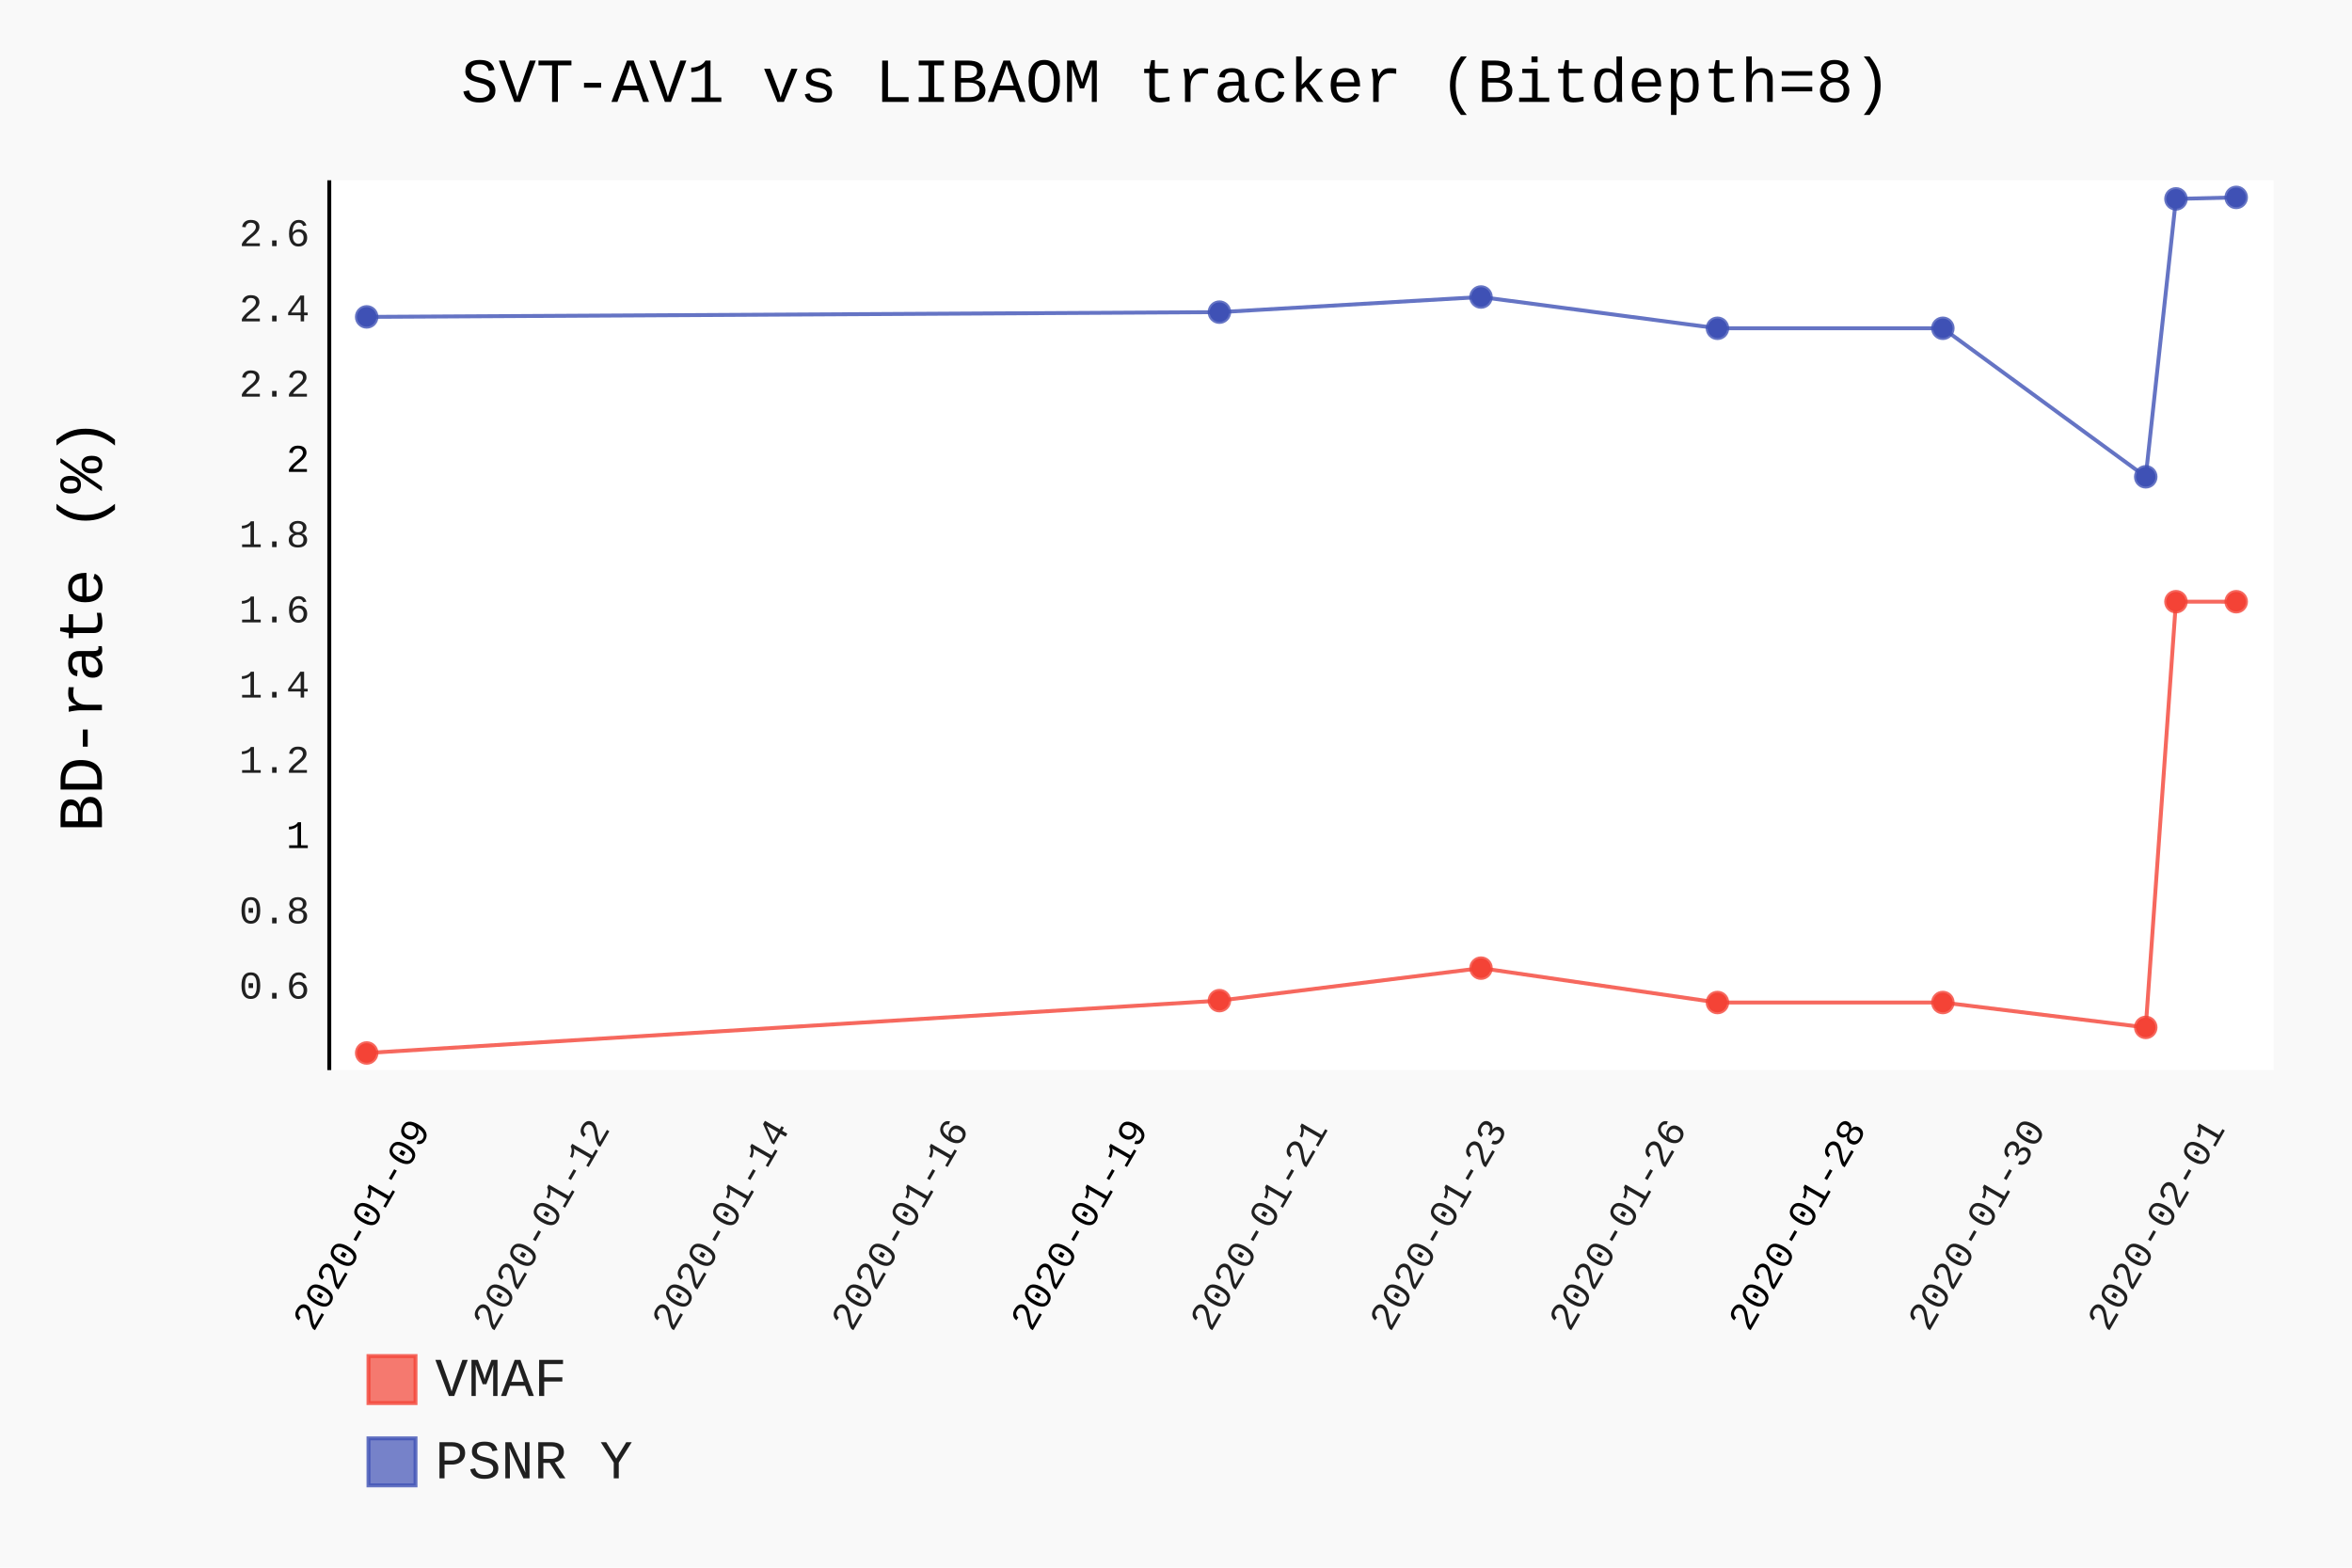
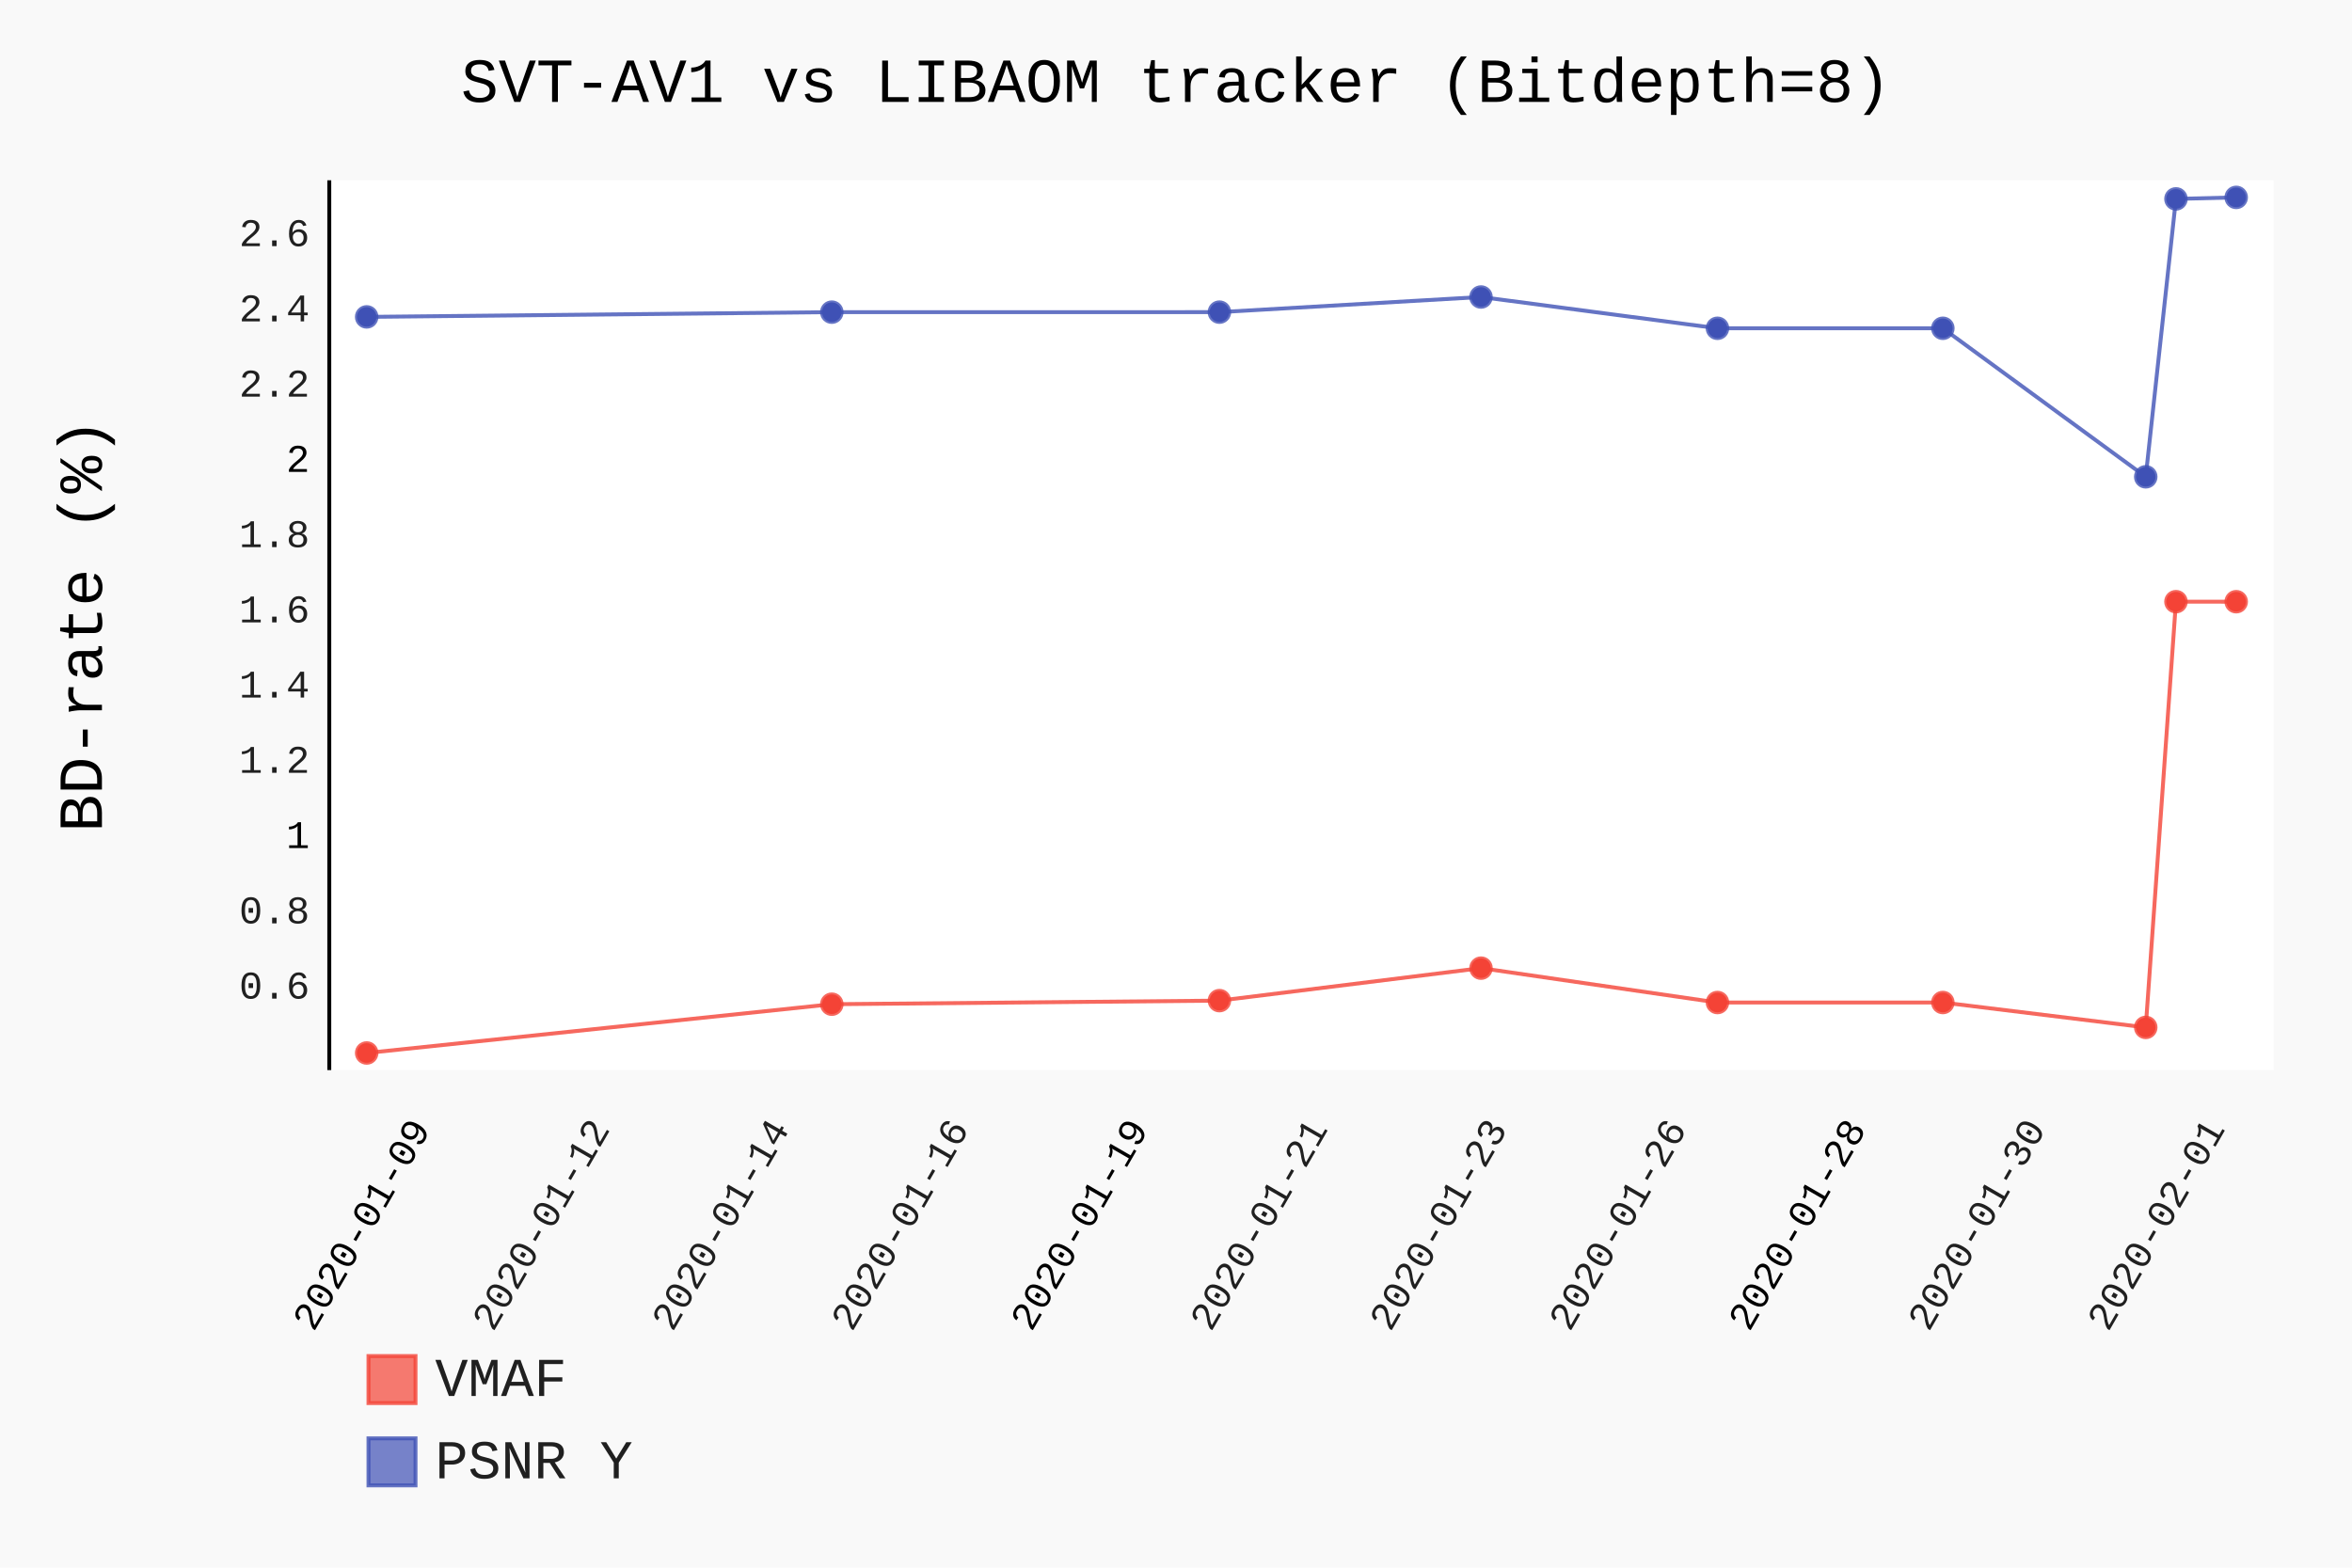
- <svg xmlns="http://www.w3.org/2000/svg" class="pygal-chart" id="chart-0b62ea5c-dd11-44d4-9ec1-9c880e2025b2" viewBox="0 0 600 400">
+ <svg xmlns="http://www.w3.org/2000/svg" class="pygal-chart" id="chart-658aa5d4-ff4e-437f-906b-da7fda64e968" viewBox="0 0 600 400">
  <defs>
-     <style type="text/css">#chart-0b62ea5c-dd11-44d4-9ec1-9c880e2025b2{-webkit-user-select:none;-webkit-font-smoothing:antialiased;font-family:Consolas,"Liberation Mono",Menlo,Courier,monospace}#chart-0b62ea5c-dd11-44d4-9ec1-9c880e2025b2 .title{font-family:Consolas,"Liberation Mono",Menlo,Courier,monospace;font-size:16px}#chart-0b62ea5c-dd11-44d4-9ec1-9c880e2025b2 .legends .legend text{font-family:Consolas,"Liberation Mono",Menlo,Courier,monospace;font-size:14px}#chart-0b62ea5c-dd11-44d4-9ec1-9c880e2025b2 .axis text{font-family:Consolas,"Liberation Mono",Menlo,Courier,monospace;font-size:10px}#chart-0b62ea5c-dd11-44d4-9ec1-9c880e2025b2 .axis text.major{font-family:Consolas,"Liberation Mono",Menlo,Courier,monospace;font-size:10px}#chart-0b62ea5c-dd11-44d4-9ec1-9c880e2025b2 .text-overlay text.value{font-family:Consolas,"Liberation Mono",Menlo,Courier,monospace;font-size:16px}#chart-0b62ea5c-dd11-44d4-9ec1-9c880e2025b2 .text-overlay text.label{font-family:Consolas,"Liberation Mono",Menlo,Courier,monospace;font-size:10px}#chart-0b62ea5c-dd11-44d4-9ec1-9c880e2025b2 .tooltip{font-family:Consolas,"Liberation Mono",Menlo,Courier,monospace;font-size:14px}#chart-0b62ea5c-dd11-44d4-9ec1-9c880e2025b2 text.no_data{font-family:Consolas,"Liberation Mono",Menlo,Courier,monospace;font-size:64px}
- #chart-0b62ea5c-dd11-44d4-9ec1-9c880e2025b2{background-color:rgba(249,249,249,1)}#chart-0b62ea5c-dd11-44d4-9ec1-9c880e2025b2 path,#chart-0b62ea5c-dd11-44d4-9ec1-9c880e2025b2 line,#chart-0b62ea5c-dd11-44d4-9ec1-9c880e2025b2 rect,#chart-0b62ea5c-dd11-44d4-9ec1-9c880e2025b2 circle{-webkit-transition:150ms;-moz-transition:150ms;transition:150ms}#chart-0b62ea5c-dd11-44d4-9ec1-9c880e2025b2 .graph &gt; .background{fill:rgba(249,249,249,1)}#chart-0b62ea5c-dd11-44d4-9ec1-9c880e2025b2 .plot &gt; .background{fill:rgba(255,255,255,1)}#chart-0b62ea5c-dd11-44d4-9ec1-9c880e2025b2 .graph{fill:rgba(0,0,0,.87)}#chart-0b62ea5c-dd11-44d4-9ec1-9c880e2025b2 text.no_data{fill:rgba(0,0,0,1)}#chart-0b62ea5c-dd11-44d4-9ec1-9c880e2025b2 .title{fill:rgba(0,0,0,1)}#chart-0b62ea5c-dd11-44d4-9ec1-9c880e2025b2 .legends .legend text{fill:rgba(0,0,0,.87)}#chart-0b62ea5c-dd11-44d4-9ec1-9c880e2025b2 .legends .legend:hover text{fill:rgba(0,0,0,1)}#chart-0b62ea5c-dd11-44d4-9ec1-9c880e2025b2 .axis .line{stroke:rgba(0,0,0,1)}#chart-0b62ea5c-dd11-44d4-9ec1-9c880e2025b2 .axis .guide.line{stroke:rgba(0,0,0,.54)}#chart-0b62ea5c-dd11-44d4-9ec1-9c880e2025b2 .axis .major.line{stroke:rgba(0,0,0,.87)}#chart-0b62ea5c-dd11-44d4-9ec1-9c880e2025b2 .axis text.major{fill:rgba(0,0,0,1)}#chart-0b62ea5c-dd11-44d4-9ec1-9c880e2025b2 .axis.y .guides:hover .guide.line,#chart-0b62ea5c-dd11-44d4-9ec1-9c880e2025b2 .line-graph .axis.x .guides:hover .guide.line,#chart-0b62ea5c-dd11-44d4-9ec1-9c880e2025b2 .stackedline-graph .axis.x .guides:hover .guide.line,#chart-0b62ea5c-dd11-44d4-9ec1-9c880e2025b2 .xy-graph .axis.x .guides:hover .guide.line{stroke:rgba(0,0,0,1)}#chart-0b62ea5c-dd11-44d4-9ec1-9c880e2025b2 .axis .guides:hover text{fill:rgba(0,0,0,1)}#chart-0b62ea5c-dd11-44d4-9ec1-9c880e2025b2 .reactive{fill-opacity:.7;stroke-opacity:.8}#chart-0b62ea5c-dd11-44d4-9ec1-9c880e2025b2 .ci{stroke:rgba(0,0,0,.87)}#chart-0b62ea5c-dd11-44d4-9ec1-9c880e2025b2 .reactive.active,#chart-0b62ea5c-dd11-44d4-9ec1-9c880e2025b2 .active .reactive{fill-opacity:.8;stroke-opacity:.9;stroke-width:4}#chart-0b62ea5c-dd11-44d4-9ec1-9c880e2025b2 .ci .reactive.active{stroke-width:1.5}#chart-0b62ea5c-dd11-44d4-9ec1-9c880e2025b2 .series text{fill:rgba(0,0,0,1)}#chart-0b62ea5c-dd11-44d4-9ec1-9c880e2025b2 .tooltip rect{fill:rgba(255,255,255,1);stroke:rgba(0,0,0,1);-webkit-transition:opacity 150ms;-moz-transition:opacity 150ms;transition:opacity 150ms}#chart-0b62ea5c-dd11-44d4-9ec1-9c880e2025b2 .tooltip .label{fill:rgba(0,0,0,.87)}#chart-0b62ea5c-dd11-44d4-9ec1-9c880e2025b2 .tooltip .label{fill:rgba(0,0,0,.87)}#chart-0b62ea5c-dd11-44d4-9ec1-9c880e2025b2 .tooltip .legend{font-size:.8em;fill:rgba(0,0,0,.54)}#chart-0b62ea5c-dd11-44d4-9ec1-9c880e2025b2 .tooltip .x_label{font-size:.6em;fill:rgba(0,0,0,1)}#chart-0b62ea5c-dd11-44d4-9ec1-9c880e2025b2 .tooltip .xlink{font-size:.5em;text-decoration:underline}#chart-0b62ea5c-dd11-44d4-9ec1-9c880e2025b2 .tooltip .value{font-size:1.5em}#chart-0b62ea5c-dd11-44d4-9ec1-9c880e2025b2 .bound{font-size:.5em}#chart-0b62ea5c-dd11-44d4-9ec1-9c880e2025b2 .max-value{font-size:.75em;fill:rgba(0,0,0,.54)}#chart-0b62ea5c-dd11-44d4-9ec1-9c880e2025b2 .map-element{fill:rgba(255,255,255,1);stroke:rgba(0,0,0,.54) !important}#chart-0b62ea5c-dd11-44d4-9ec1-9c880e2025b2 .map-element .reactive{fill-opacity:inherit;stroke-opacity:inherit}#chart-0b62ea5c-dd11-44d4-9ec1-9c880e2025b2 .color-0,#chart-0b62ea5c-dd11-44d4-9ec1-9c880e2025b2 .color-0 a:visited{stroke:#F44336;fill:#F44336}#chart-0b62ea5c-dd11-44d4-9ec1-9c880e2025b2 .color-1,#chart-0b62ea5c-dd11-44d4-9ec1-9c880e2025b2 .color-1 a:visited{stroke:#3F51B5;fill:#3F51B5}#chart-0b62ea5c-dd11-44d4-9ec1-9c880e2025b2 .text-overlay .color-0 text{fill:black}#chart-0b62ea5c-dd11-44d4-9ec1-9c880e2025b2 .text-overlay .color-1 text{fill:black}
- #chart-0b62ea5c-dd11-44d4-9ec1-9c880e2025b2 text.no_data{text-anchor:middle}#chart-0b62ea5c-dd11-44d4-9ec1-9c880e2025b2 .guide.line{fill:none}#chart-0b62ea5c-dd11-44d4-9ec1-9c880e2025b2 .centered{text-anchor:middle}#chart-0b62ea5c-dd11-44d4-9ec1-9c880e2025b2 .title{text-anchor:middle}#chart-0b62ea5c-dd11-44d4-9ec1-9c880e2025b2 .legends .legend text{fill-opacity:1}#chart-0b62ea5c-dd11-44d4-9ec1-9c880e2025b2 .axis.x text{text-anchor:middle}#chart-0b62ea5c-dd11-44d4-9ec1-9c880e2025b2 .axis.x:not(.web) text[transform]{text-anchor:start}#chart-0b62ea5c-dd11-44d4-9ec1-9c880e2025b2 .axis.x:not(.web) text[transform].backwards{text-anchor:end}#chart-0b62ea5c-dd11-44d4-9ec1-9c880e2025b2 .axis.y text{text-anchor:end}#chart-0b62ea5c-dd11-44d4-9ec1-9c880e2025b2 .axis.y text[transform].backwards{text-anchor:start}#chart-0b62ea5c-dd11-44d4-9ec1-9c880e2025b2 .axis.y2 text{text-anchor:start}#chart-0b62ea5c-dd11-44d4-9ec1-9c880e2025b2 .axis.y2 text[transform].backwards{text-anchor:end}#chart-0b62ea5c-dd11-44d4-9ec1-9c880e2025b2 .axis .guide.line{stroke-dasharray:4,4}#chart-0b62ea5c-dd11-44d4-9ec1-9c880e2025b2 .axis .major.guide.line{stroke-dasharray:6,6}#chart-0b62ea5c-dd11-44d4-9ec1-9c880e2025b2 .horizontal .axis.y .guide.line,#chart-0b62ea5c-dd11-44d4-9ec1-9c880e2025b2 .horizontal .axis.y2 .guide.line,#chart-0b62ea5c-dd11-44d4-9ec1-9c880e2025b2 .vertical .axis.x .guide.line{opacity:0}#chart-0b62ea5c-dd11-44d4-9ec1-9c880e2025b2 .horizontal .axis.always_show .guide.line,#chart-0b62ea5c-dd11-44d4-9ec1-9c880e2025b2 .vertical .axis.always_show .guide.line{opacity:1 !important}#chart-0b62ea5c-dd11-44d4-9ec1-9c880e2025b2 .axis.y .guides:hover .guide.line,#chart-0b62ea5c-dd11-44d4-9ec1-9c880e2025b2 .axis.y2 .guides:hover .guide.line,#chart-0b62ea5c-dd11-44d4-9ec1-9c880e2025b2 .axis.x .guides:hover .guide.line{opacity:1}#chart-0b62ea5c-dd11-44d4-9ec1-9c880e2025b2 .axis .guides:hover text{opacity:1}#chart-0b62ea5c-dd11-44d4-9ec1-9c880e2025b2 .nofill{fill:none}#chart-0b62ea5c-dd11-44d4-9ec1-9c880e2025b2 .subtle-fill{fill-opacity:.2}#chart-0b62ea5c-dd11-44d4-9ec1-9c880e2025b2 .dot{stroke-width:1px;fill-opacity:1}#chart-0b62ea5c-dd11-44d4-9ec1-9c880e2025b2 .dot.active{stroke-width:5px}#chart-0b62ea5c-dd11-44d4-9ec1-9c880e2025b2 .dot.negative{fill:transparent}#chart-0b62ea5c-dd11-44d4-9ec1-9c880e2025b2 text,#chart-0b62ea5c-dd11-44d4-9ec1-9c880e2025b2 tspan{stroke:none !important}#chart-0b62ea5c-dd11-44d4-9ec1-9c880e2025b2 .series text.active{opacity:1}#chart-0b62ea5c-dd11-44d4-9ec1-9c880e2025b2 .tooltip rect{fill-opacity:.95;stroke-width:.5}#chart-0b62ea5c-dd11-44d4-9ec1-9c880e2025b2 .tooltip text{fill-opacity:1}#chart-0b62ea5c-dd11-44d4-9ec1-9c880e2025b2 .showable{visibility:hidden}#chart-0b62ea5c-dd11-44d4-9ec1-9c880e2025b2 .showable.shown{visibility:visible}#chart-0b62ea5c-dd11-44d4-9ec1-9c880e2025b2 .gauge-background{fill:rgba(229,229,229,1);stroke:none}#chart-0b62ea5c-dd11-44d4-9ec1-9c880e2025b2 .bg-lines{stroke:rgba(249,249,249,1);stroke-width:2px}</style>
+     <style type="text/css">#chart-658aa5d4-ff4e-437f-906b-da7fda64e968{-webkit-user-select:none;-webkit-font-smoothing:antialiased;font-family:Consolas,"Liberation Mono",Menlo,Courier,monospace}#chart-658aa5d4-ff4e-437f-906b-da7fda64e968 .title{font-family:Consolas,"Liberation Mono",Menlo,Courier,monospace;font-size:16px}#chart-658aa5d4-ff4e-437f-906b-da7fda64e968 .legends .legend text{font-family:Consolas,"Liberation Mono",Menlo,Courier,monospace;font-size:14px}#chart-658aa5d4-ff4e-437f-906b-da7fda64e968 .axis text{font-family:Consolas,"Liberation Mono",Menlo,Courier,monospace;font-size:10px}#chart-658aa5d4-ff4e-437f-906b-da7fda64e968 .axis text.major{font-family:Consolas,"Liberation Mono",Menlo,Courier,monospace;font-size:10px}#chart-658aa5d4-ff4e-437f-906b-da7fda64e968 .text-overlay text.value{font-family:Consolas,"Liberation Mono",Menlo,Courier,monospace;font-size:16px}#chart-658aa5d4-ff4e-437f-906b-da7fda64e968 .text-overlay text.label{font-family:Consolas,"Liberation Mono",Menlo,Courier,monospace;font-size:10px}#chart-658aa5d4-ff4e-437f-906b-da7fda64e968 .tooltip{font-family:Consolas,"Liberation Mono",Menlo,Courier,monospace;font-size:14px}#chart-658aa5d4-ff4e-437f-906b-da7fda64e968 text.no_data{font-family:Consolas,"Liberation Mono",Menlo,Courier,monospace;font-size:64px}
+ #chart-658aa5d4-ff4e-437f-906b-da7fda64e968{background-color:rgba(249,249,249,1)}#chart-658aa5d4-ff4e-437f-906b-da7fda64e968 path,#chart-658aa5d4-ff4e-437f-906b-da7fda64e968 line,#chart-658aa5d4-ff4e-437f-906b-da7fda64e968 rect,#chart-658aa5d4-ff4e-437f-906b-da7fda64e968 circle{-webkit-transition:150ms;-moz-transition:150ms;transition:150ms}#chart-658aa5d4-ff4e-437f-906b-da7fda64e968 .graph &gt; .background{fill:rgba(249,249,249,1)}#chart-658aa5d4-ff4e-437f-906b-da7fda64e968 .plot &gt; .background{fill:rgba(255,255,255,1)}#chart-658aa5d4-ff4e-437f-906b-da7fda64e968 .graph{fill:rgba(0,0,0,.87)}#chart-658aa5d4-ff4e-437f-906b-da7fda64e968 text.no_data{fill:rgba(0,0,0,1)}#chart-658aa5d4-ff4e-437f-906b-da7fda64e968 .title{fill:rgba(0,0,0,1)}#chart-658aa5d4-ff4e-437f-906b-da7fda64e968 .legends .legend text{fill:rgba(0,0,0,.87)}#chart-658aa5d4-ff4e-437f-906b-da7fda64e968 .legends .legend:hover text{fill:rgba(0,0,0,1)}#chart-658aa5d4-ff4e-437f-906b-da7fda64e968 .axis .line{stroke:rgba(0,0,0,1)}#chart-658aa5d4-ff4e-437f-906b-da7fda64e968 .axis .guide.line{stroke:rgba(0,0,0,.54)}#chart-658aa5d4-ff4e-437f-906b-da7fda64e968 .axis .major.line{stroke:rgba(0,0,0,.87)}#chart-658aa5d4-ff4e-437f-906b-da7fda64e968 .axis text.major{fill:rgba(0,0,0,1)}#chart-658aa5d4-ff4e-437f-906b-da7fda64e968 .axis.y .guides:hover .guide.line,#chart-658aa5d4-ff4e-437f-906b-da7fda64e968 .line-graph .axis.x .guides:hover .guide.line,#chart-658aa5d4-ff4e-437f-906b-da7fda64e968 .stackedline-graph .axis.x .guides:hover .guide.line,#chart-658aa5d4-ff4e-437f-906b-da7fda64e968 .xy-graph .axis.x .guides:hover .guide.line{stroke:rgba(0,0,0,1)}#chart-658aa5d4-ff4e-437f-906b-da7fda64e968 .axis .guides:hover text{fill:rgba(0,0,0,1)}#chart-658aa5d4-ff4e-437f-906b-da7fda64e968 .reactive{fill-opacity:.7;stroke-opacity:.8}#chart-658aa5d4-ff4e-437f-906b-da7fda64e968 .ci{stroke:rgba(0,0,0,.87)}#chart-658aa5d4-ff4e-437f-906b-da7fda64e968 .reactive.active,#chart-658aa5d4-ff4e-437f-906b-da7fda64e968 .active .reactive{fill-opacity:.8;stroke-opacity:.9;stroke-width:4}#chart-658aa5d4-ff4e-437f-906b-da7fda64e968 .ci .reactive.active{stroke-width:1.5}#chart-658aa5d4-ff4e-437f-906b-da7fda64e968 .series text{fill:rgba(0,0,0,1)}#chart-658aa5d4-ff4e-437f-906b-da7fda64e968 .tooltip rect{fill:rgba(255,255,255,1);stroke:rgba(0,0,0,1);-webkit-transition:opacity 150ms;-moz-transition:opacity 150ms;transition:opacity 150ms}#chart-658aa5d4-ff4e-437f-906b-da7fda64e968 .tooltip .label{fill:rgba(0,0,0,.87)}#chart-658aa5d4-ff4e-437f-906b-da7fda64e968 .tooltip .label{fill:rgba(0,0,0,.87)}#chart-658aa5d4-ff4e-437f-906b-da7fda64e968 .tooltip .legend{font-size:.8em;fill:rgba(0,0,0,.54)}#chart-658aa5d4-ff4e-437f-906b-da7fda64e968 .tooltip .x_label{font-size:.6em;fill:rgba(0,0,0,1)}#chart-658aa5d4-ff4e-437f-906b-da7fda64e968 .tooltip .xlink{font-size:.5em;text-decoration:underline}#chart-658aa5d4-ff4e-437f-906b-da7fda64e968 .tooltip .value{font-size:1.5em}#chart-658aa5d4-ff4e-437f-906b-da7fda64e968 .bound{font-size:.5em}#chart-658aa5d4-ff4e-437f-906b-da7fda64e968 .max-value{font-size:.75em;fill:rgba(0,0,0,.54)}#chart-658aa5d4-ff4e-437f-906b-da7fda64e968 .map-element{fill:rgba(255,255,255,1);stroke:rgba(0,0,0,.54) !important}#chart-658aa5d4-ff4e-437f-906b-da7fda64e968 .map-element .reactive{fill-opacity:inherit;stroke-opacity:inherit}#chart-658aa5d4-ff4e-437f-906b-da7fda64e968 .color-0,#chart-658aa5d4-ff4e-437f-906b-da7fda64e968 .color-0 a:visited{stroke:#F44336;fill:#F44336}#chart-658aa5d4-ff4e-437f-906b-da7fda64e968 .color-1,#chart-658aa5d4-ff4e-437f-906b-da7fda64e968 .color-1 a:visited{stroke:#3F51B5;fill:#3F51B5}#chart-658aa5d4-ff4e-437f-906b-da7fda64e968 .text-overlay .color-0 text{fill:black}#chart-658aa5d4-ff4e-437f-906b-da7fda64e968 .text-overlay .color-1 text{fill:black}
+ #chart-658aa5d4-ff4e-437f-906b-da7fda64e968 text.no_data{text-anchor:middle}#chart-658aa5d4-ff4e-437f-906b-da7fda64e968 .guide.line{fill:none}#chart-658aa5d4-ff4e-437f-906b-da7fda64e968 .centered{text-anchor:middle}#chart-658aa5d4-ff4e-437f-906b-da7fda64e968 .title{text-anchor:middle}#chart-658aa5d4-ff4e-437f-906b-da7fda64e968 .legends .legend text{fill-opacity:1}#chart-658aa5d4-ff4e-437f-906b-da7fda64e968 .axis.x text{text-anchor:middle}#chart-658aa5d4-ff4e-437f-906b-da7fda64e968 .axis.x:not(.web) text[transform]{text-anchor:start}#chart-658aa5d4-ff4e-437f-906b-da7fda64e968 .axis.x:not(.web) text[transform].backwards{text-anchor:end}#chart-658aa5d4-ff4e-437f-906b-da7fda64e968 .axis.y text{text-anchor:end}#chart-658aa5d4-ff4e-437f-906b-da7fda64e968 .axis.y text[transform].backwards{text-anchor:start}#chart-658aa5d4-ff4e-437f-906b-da7fda64e968 .axis.y2 text{text-anchor:start}#chart-658aa5d4-ff4e-437f-906b-da7fda64e968 .axis.y2 text[transform].backwards{text-anchor:end}#chart-658aa5d4-ff4e-437f-906b-da7fda64e968 .axis .guide.line{stroke-dasharray:4,4}#chart-658aa5d4-ff4e-437f-906b-da7fda64e968 .axis .major.guide.line{stroke-dasharray:6,6}#chart-658aa5d4-ff4e-437f-906b-da7fda64e968 .horizontal .axis.y .guide.line,#chart-658aa5d4-ff4e-437f-906b-da7fda64e968 .horizontal .axis.y2 .guide.line,#chart-658aa5d4-ff4e-437f-906b-da7fda64e968 .vertical .axis.x .guide.line{opacity:0}#chart-658aa5d4-ff4e-437f-906b-da7fda64e968 .horizontal .axis.always_show .guide.line,#chart-658aa5d4-ff4e-437f-906b-da7fda64e968 .vertical .axis.always_show .guide.line{opacity:1 !important}#chart-658aa5d4-ff4e-437f-906b-da7fda64e968 .axis.y .guides:hover .guide.line,#chart-658aa5d4-ff4e-437f-906b-da7fda64e968 .axis.y2 .guides:hover .guide.line,#chart-658aa5d4-ff4e-437f-906b-da7fda64e968 .axis.x .guides:hover .guide.line{opacity:1}#chart-658aa5d4-ff4e-437f-906b-da7fda64e968 .axis .guides:hover text{opacity:1}#chart-658aa5d4-ff4e-437f-906b-da7fda64e968 .nofill{fill:none}#chart-658aa5d4-ff4e-437f-906b-da7fda64e968 .subtle-fill{fill-opacity:.2}#chart-658aa5d4-ff4e-437f-906b-da7fda64e968 .dot{stroke-width:1px;fill-opacity:1}#chart-658aa5d4-ff4e-437f-906b-da7fda64e968 .dot.active{stroke-width:5px}#chart-658aa5d4-ff4e-437f-906b-da7fda64e968 .dot.negative{fill:transparent}#chart-658aa5d4-ff4e-437f-906b-da7fda64e968 text,#chart-658aa5d4-ff4e-437f-906b-da7fda64e968 tspan{stroke:none !important}#chart-658aa5d4-ff4e-437f-906b-da7fda64e968 .series text.active{opacity:1}#chart-658aa5d4-ff4e-437f-906b-da7fda64e968 .tooltip rect{fill-opacity:.95;stroke-width:.5}#chart-658aa5d4-ff4e-437f-906b-da7fda64e968 .tooltip text{fill-opacity:1}#chart-658aa5d4-ff4e-437f-906b-da7fda64e968 .showable{visibility:hidden}#chart-658aa5d4-ff4e-437f-906b-da7fda64e968 .showable.shown{visibility:visible}#chart-658aa5d4-ff4e-437f-906b-da7fda64e968 .gauge-background{fill:rgba(229,229,229,1);stroke:none}#chart-658aa5d4-ff4e-437f-906b-da7fda64e968 .bg-lines{stroke:rgba(249,249,249,1);stroke-width:2px}</style>
  </defs>
  <g class="graph datetimeline-graph vertical">
    <rect class="background" height="400" width="600" x="0" y="0" />
    <g class="plot" transform="translate(84, 46)">
      <rect class="background" height="227.038" width="496.0" x="0" y="0" />
      <g class="axis y">
        <g class="guides">
          <text class="" x="-5" y="208.792">0.6</text>
        </g>
        <g class="guides">
          <text class="" x="-5" y="189.593">0.8</text>
        </g>
        <g class="guides">
          <text class="major" x="-5" y="170.393">1</text>
        </g>
        <g class="guides">
          <text class="" x="-5" y="151.194">1.2</text>
        </g>
        <g class="guides">
          <text class="" x="-5" y="131.995">1.4</text>
        </g>
        <g class="guides">
          <text class="" x="-5" y="112.796">1.6</text>
        </g>
        <g class="guides">
          <text class="" x="-5" y="93.597">1.8</text>
        </g>
        <g class="guides">
          <text class="major" x="-5" y="74.398">2</text>
        </g>
        <g class="guides">
          <text class="" x="-5" y="55.199">2.2</text>
        </g>
        <g class="guides">
          <text class="" x="-5" y="36">2.4</text>
        </g>
        <g class="guides">
          <text class="" x="-5" y="16.8">2.6</text>
        </g>
      </g>
      <g class="axis x">
        <path class="line" d="M0 0 v227.038" />
        <g class="guides">
          <path class="major guide line" d="M26.019 0 v227.038" />
          <text class="major backwards" transform="rotate(300 26.01853 242.0385)" x="26.019" y="242.038">2020-01-09</text>
        </g>
        <g class="guides">
          <path class="guide line" d="M71.796 0 v227.038" />
          <text class="backwards" transform="rotate(300 71.79649 242.0385)" x="71.796" y="242.038">2020-01-12</text>
        </g>
        <g class="guides">
          <path class="guide line" d="M117.574 0 v227.038" />
          <text class="backwards" transform="rotate(300 117.5745 242.0385)" x="117.574" y="242.038">2020-01-14</text>
        </g>
        <g class="guides">
          <path class="guide line" d="M163.352 0 v227.038" />
          <text class="backwards" transform="rotate(300 163.3524 242.0385)" x="163.352" y="242.038">2020-01-16</text>
        </g>
        <g class="guides">
          <path class="major guide line" d="M209.13 0 v227.038" />
          <text class="major backwards" transform="rotate(300 209.1304 242.0385)" x="209.13" y="242.038">2020-01-19</text>
        </g>
        <g class="guides">
          <path class="guide line" d="M254.908 0 v227.038" />
          <text class="backwards" transform="rotate(300 254.9084 242.0385)" x="254.908" y="242.038">2020-01-21</text>
        </g>
        <g class="guides">
          <path class="guide line" d="M300.686 0 v227.038" />
          <text class="backwards" transform="rotate(300 300.6863 242.0385)" x="300.686" y="242.038">2020-01-23</text>
        </g>
        <g class="guides">
          <path class="guide line" d="M346.464 0 v227.038" />
          <text class="backwards" transform="rotate(300 346.4643 242.0385)" x="346.464" y="242.038">2020-01-26</text>
        </g>
        <g class="guides">
          <path class="major guide line" d="M392.242 0 v227.038" />
          <text class="major backwards" transform="rotate(300 392.2422 242.0385)" x="392.242" y="242.038">2020-01-28</text>
        </g>
        <g class="guides">
          <path class="guide line" d="M438.02 0 v227.038" />
          <text class="backwards" transform="rotate(300 438.0202 242.0385)" x="438.02" y="242.038">2020-01-30</text>
        </g>
        <g class="guides">
          <path class="guide line" d="M483.798 0 v227.038" />
          <text class="backwards" transform="rotate(300 483.7982 242.0385)" x="483.798" y="242.038">2020-02-01</text>
        </g>
      </g>
      <g class="series serie-0 color-0">
-         <path class="line reactive nofill" d="M9.538 222.672 L227.075 209.312 293.804 201.024 354.126 209.794 411.626 209.794 463.383 216.147 471.091 107.519 486.462 107.526" />
+         <path class="line reactive nofill" d="M9.538 222.672 L128.195 210.227 227.075 209.312 293.804 201.024 354.126 209.794 411.626 209.794 463.383 216.147 471.091 107.519 486.462 107.526" />
      </g>
      <g class="series serie-1 color-1">
-         <path class="line reactive nofill" d="M9.538 34.856 L227.075 33.643 293.804 29.781 354.126 37.763 411.626 37.763 463.383 75.659 471.091 4.747 486.462 4.366" />
+         <path class="line reactive nofill" d="M9.538 34.856 L128.195 33.646 227.075 33.643 293.804 29.781 354.126 37.763 411.626 37.763 463.383 75.659 471.091 4.747 486.462 4.366" />
      </g>
    </g>
    <g class="titles">
      <text class="title plot_title" x="300.0" y="26">SVT-AV1 vs LIBAOM tracker (Bitdepth=8)</text>
      <text class="title" transform="rotate(-90 0 159.5192)" x="0" y="185.519">BD-rate (%)</text>
    </g>
    <g class="plot overlay" transform="translate(84, 46)">
      <g class="series serie-0 color-0">
        <g class="dots">
          <circle class="dot reactive tooltip-trigger" cx="9.538" cy="222.672" r="2.5" />
+         </g>
+         <g class="dots">
+           <circle class="dot reactive tooltip-trigger" cx="128.195" cy="210.227" r="2.5" />
        </g>
        <g class="dots">
          <circle class="dot reactive tooltip-trigger" cx="227.075" cy="209.312" r="2.5" />
        </g>
        <g class="dots">
          <circle class="dot reactive tooltip-trigger" cx="293.804" cy="201.024" r="2.5" />
        </g>
        <g class="dots">
          <circle class="dot reactive tooltip-trigger" cx="354.126" cy="209.794" r="2.5" />
        </g>
        <g class="dots">
          <circle class="dot reactive tooltip-trigger" cx="411.626" cy="209.794" r="2.5" />
        </g>
        <g class="dots">
          <circle class="dot reactive tooltip-trigger" cx="463.383" cy="216.147" r="2.5" />
        </g>
        <g class="dots">
          <circle class="dot reactive tooltip-trigger" cx="471.091" cy="107.519" r="2.5" />
        </g>
        <g class="dots">
          <circle class="dot reactive tooltip-trigger" cx="486.462" cy="107.526" r="2.5" />
        </g>
      </g>
      <g class="series serie-1 color-1">
        <g class="dots">
          <circle class="dot reactive tooltip-trigger" cx="9.538" cy="34.856" r="2.5" />
+         </g>
+         <g class="dots">
+           <circle class="dot reactive tooltip-trigger" cx="128.195" cy="33.646" r="2.5" />
        </g>
        <g class="dots">
          <circle class="dot reactive tooltip-trigger" cx="227.075" cy="33.643" r="2.5" />
        </g>
        <g class="dots">
          <circle class="dot reactive tooltip-trigger" cx="293.804" cy="29.781" r="2.5" />
        </g>
        <g class="dots">
          <circle class="dot reactive tooltip-trigger" cx="354.126" cy="37.763" r="2.5" />
        </g>
        <g class="dots">
          <circle class="dot reactive tooltip-trigger" cx="411.626" cy="37.763" r="2.5" />
        </g>
        <g class="dots">
          <circle class="dot reactive tooltip-trigger" cx="463.383" cy="75.659" r="2.5" />
        </g>
        <g class="dots">
          <circle class="dot reactive tooltip-trigger" cx="471.091" cy="4.747" r="2.5" />
        </g>
        <g class="dots">
          <circle class="dot reactive tooltip-trigger" cx="486.462" cy="4.366" r="2.5" />
        </g>
      </g>
    </g>
    <g class="plot text-overlay" transform="translate(84, 46)">
      <g class="series serie-0 color-0" />
      <g class="series serie-1 color-1" />
    </g>
    <g class="plot tooltip-overlay" transform="translate(84, 46)">
      <g class="tooltip" style="opacity: 0" transform="translate(0 0)">
        <rect class="tooltip-box" height="0" rx="0" ry="0" width="0" />
        <g class="text" />
      </g>
    </g>
    <g class="legends" transform="translate(94, 345)">
      <g class="legend reactive activate-serie" id="activate-serie-0">
        <rect class="color-0 reactive" height="12" width="12" x="0.0" y="1.0" />
        <text x="17.0" y="11.2">VMAF</text>
      </g>
      <g class="legend reactive activate-serie" id="activate-serie-1">
        <rect class="color-1 reactive" height="12" width="12" x="0.0" y="22.0" />
        <text x="17.0" y="32.2">PSNR Y</text>
      </g>
    </g>
  </g>
</svg>
